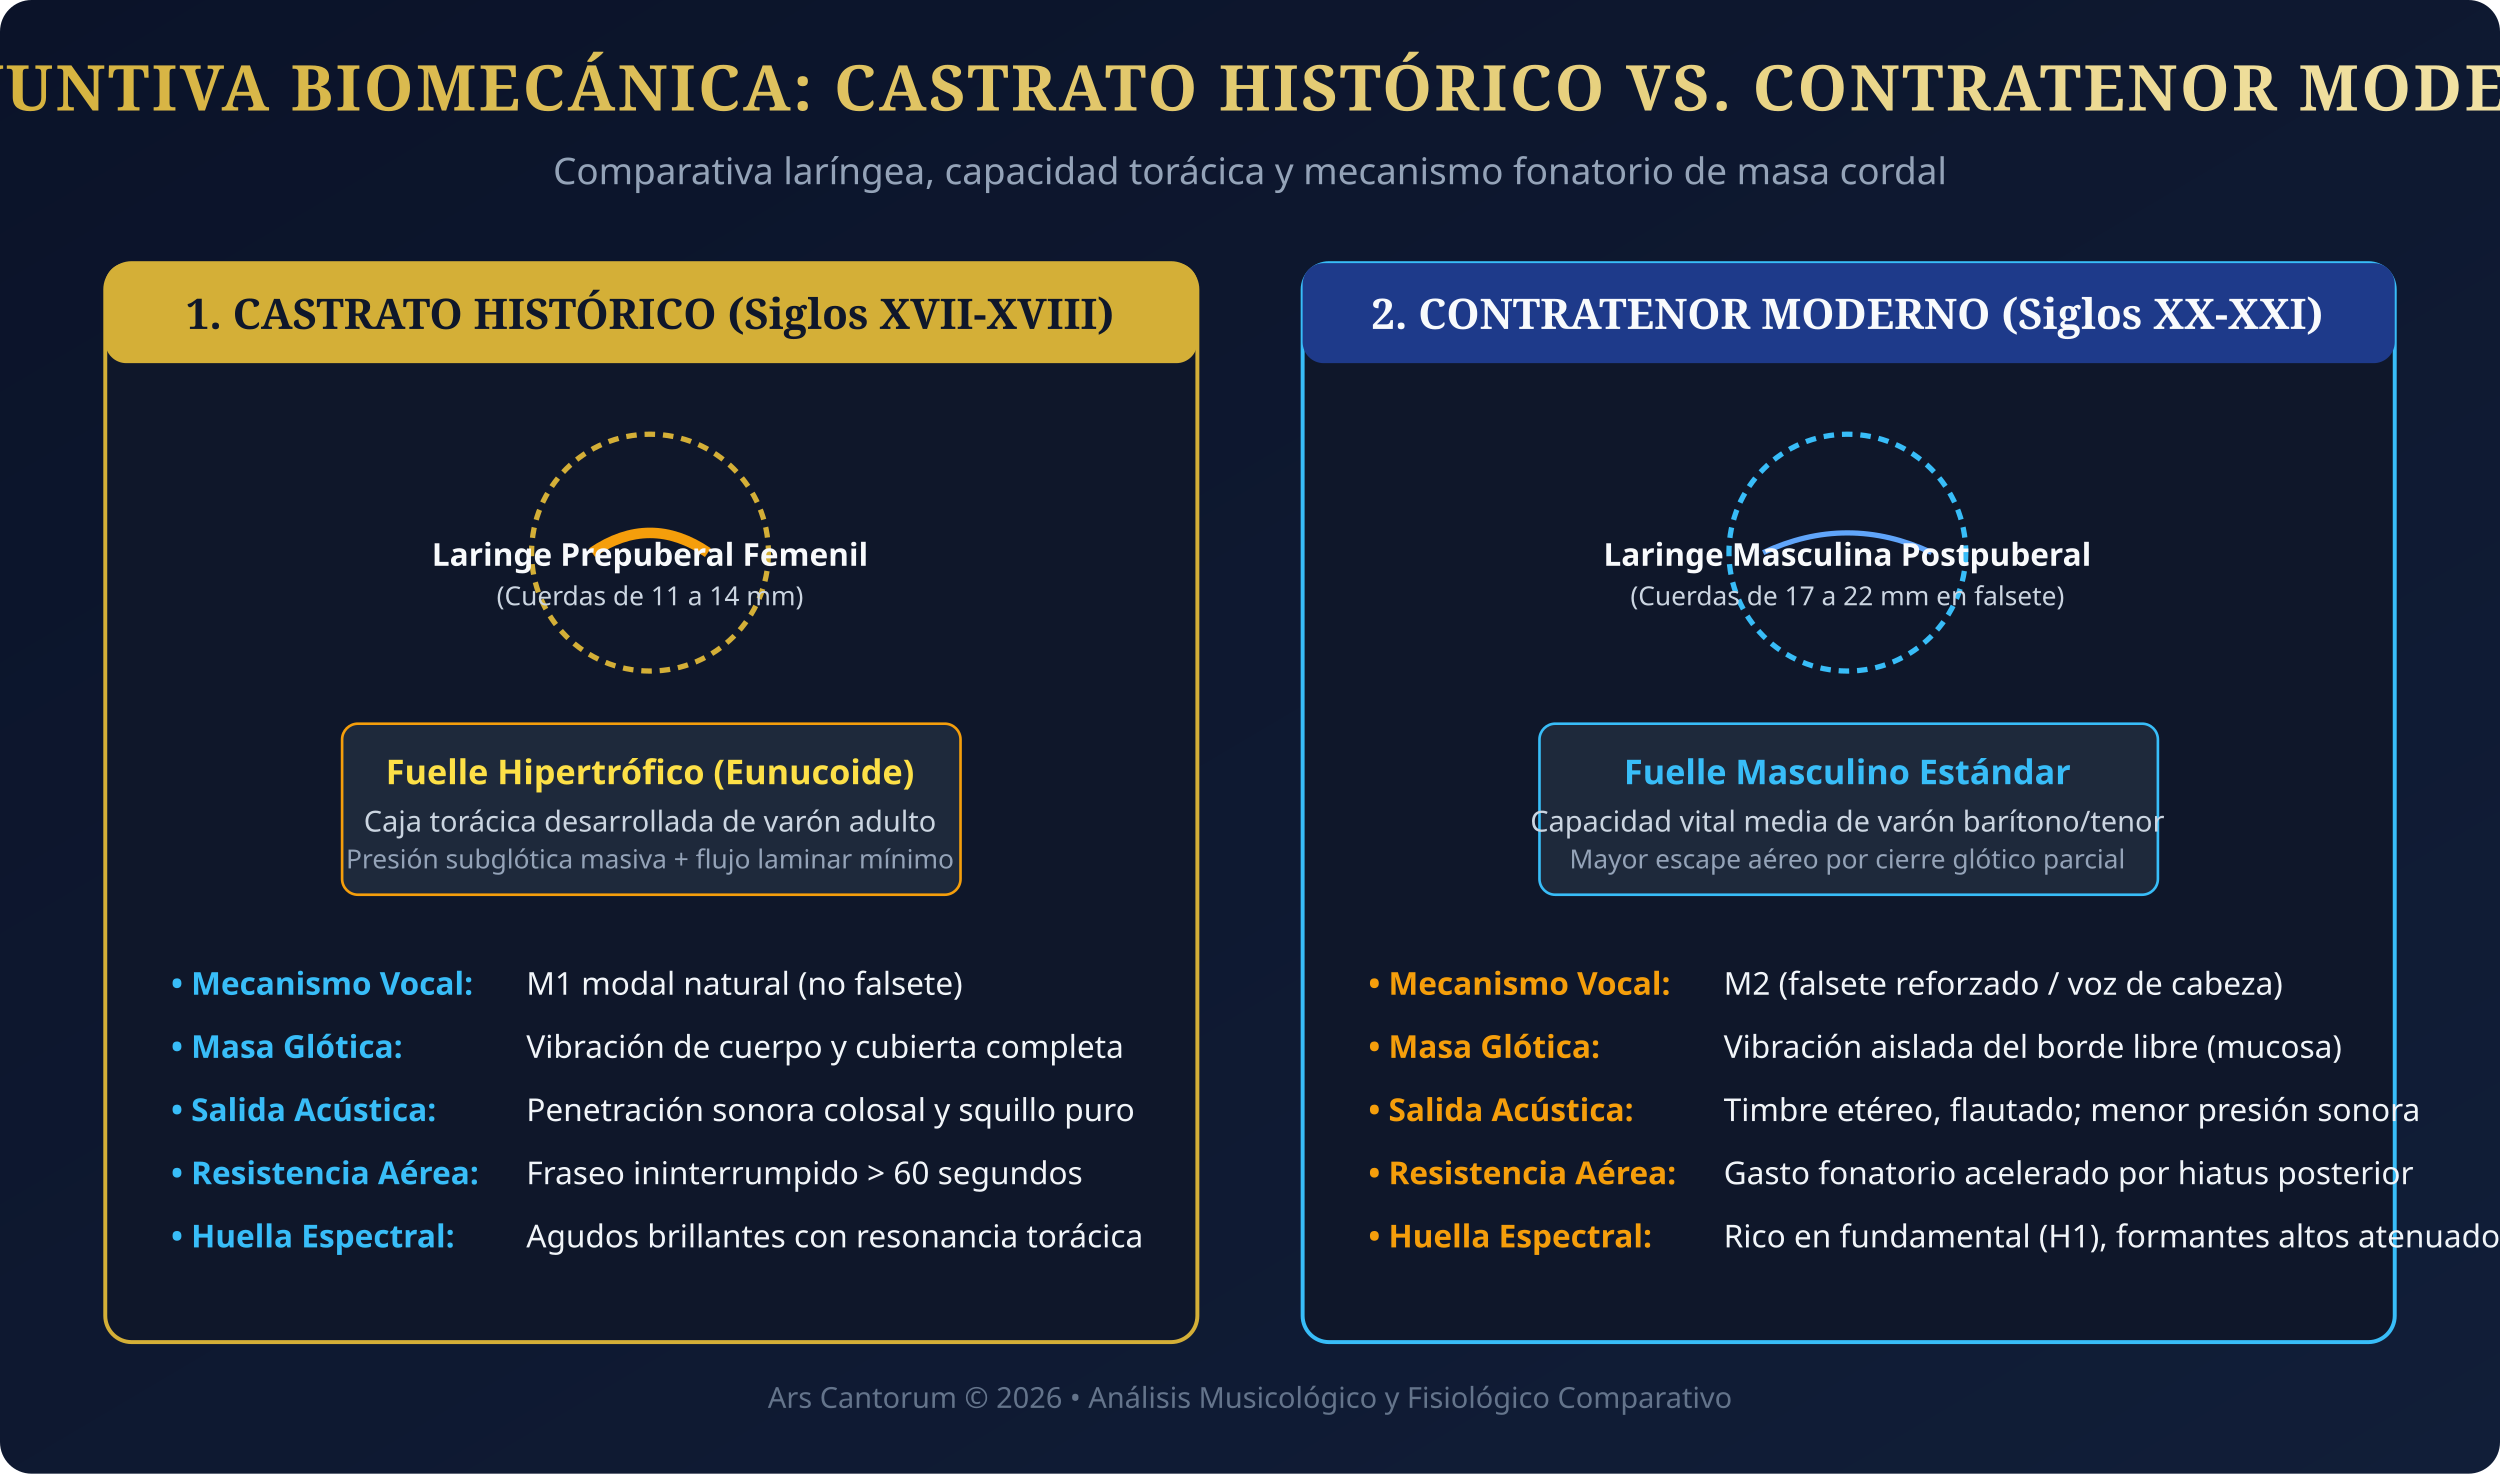
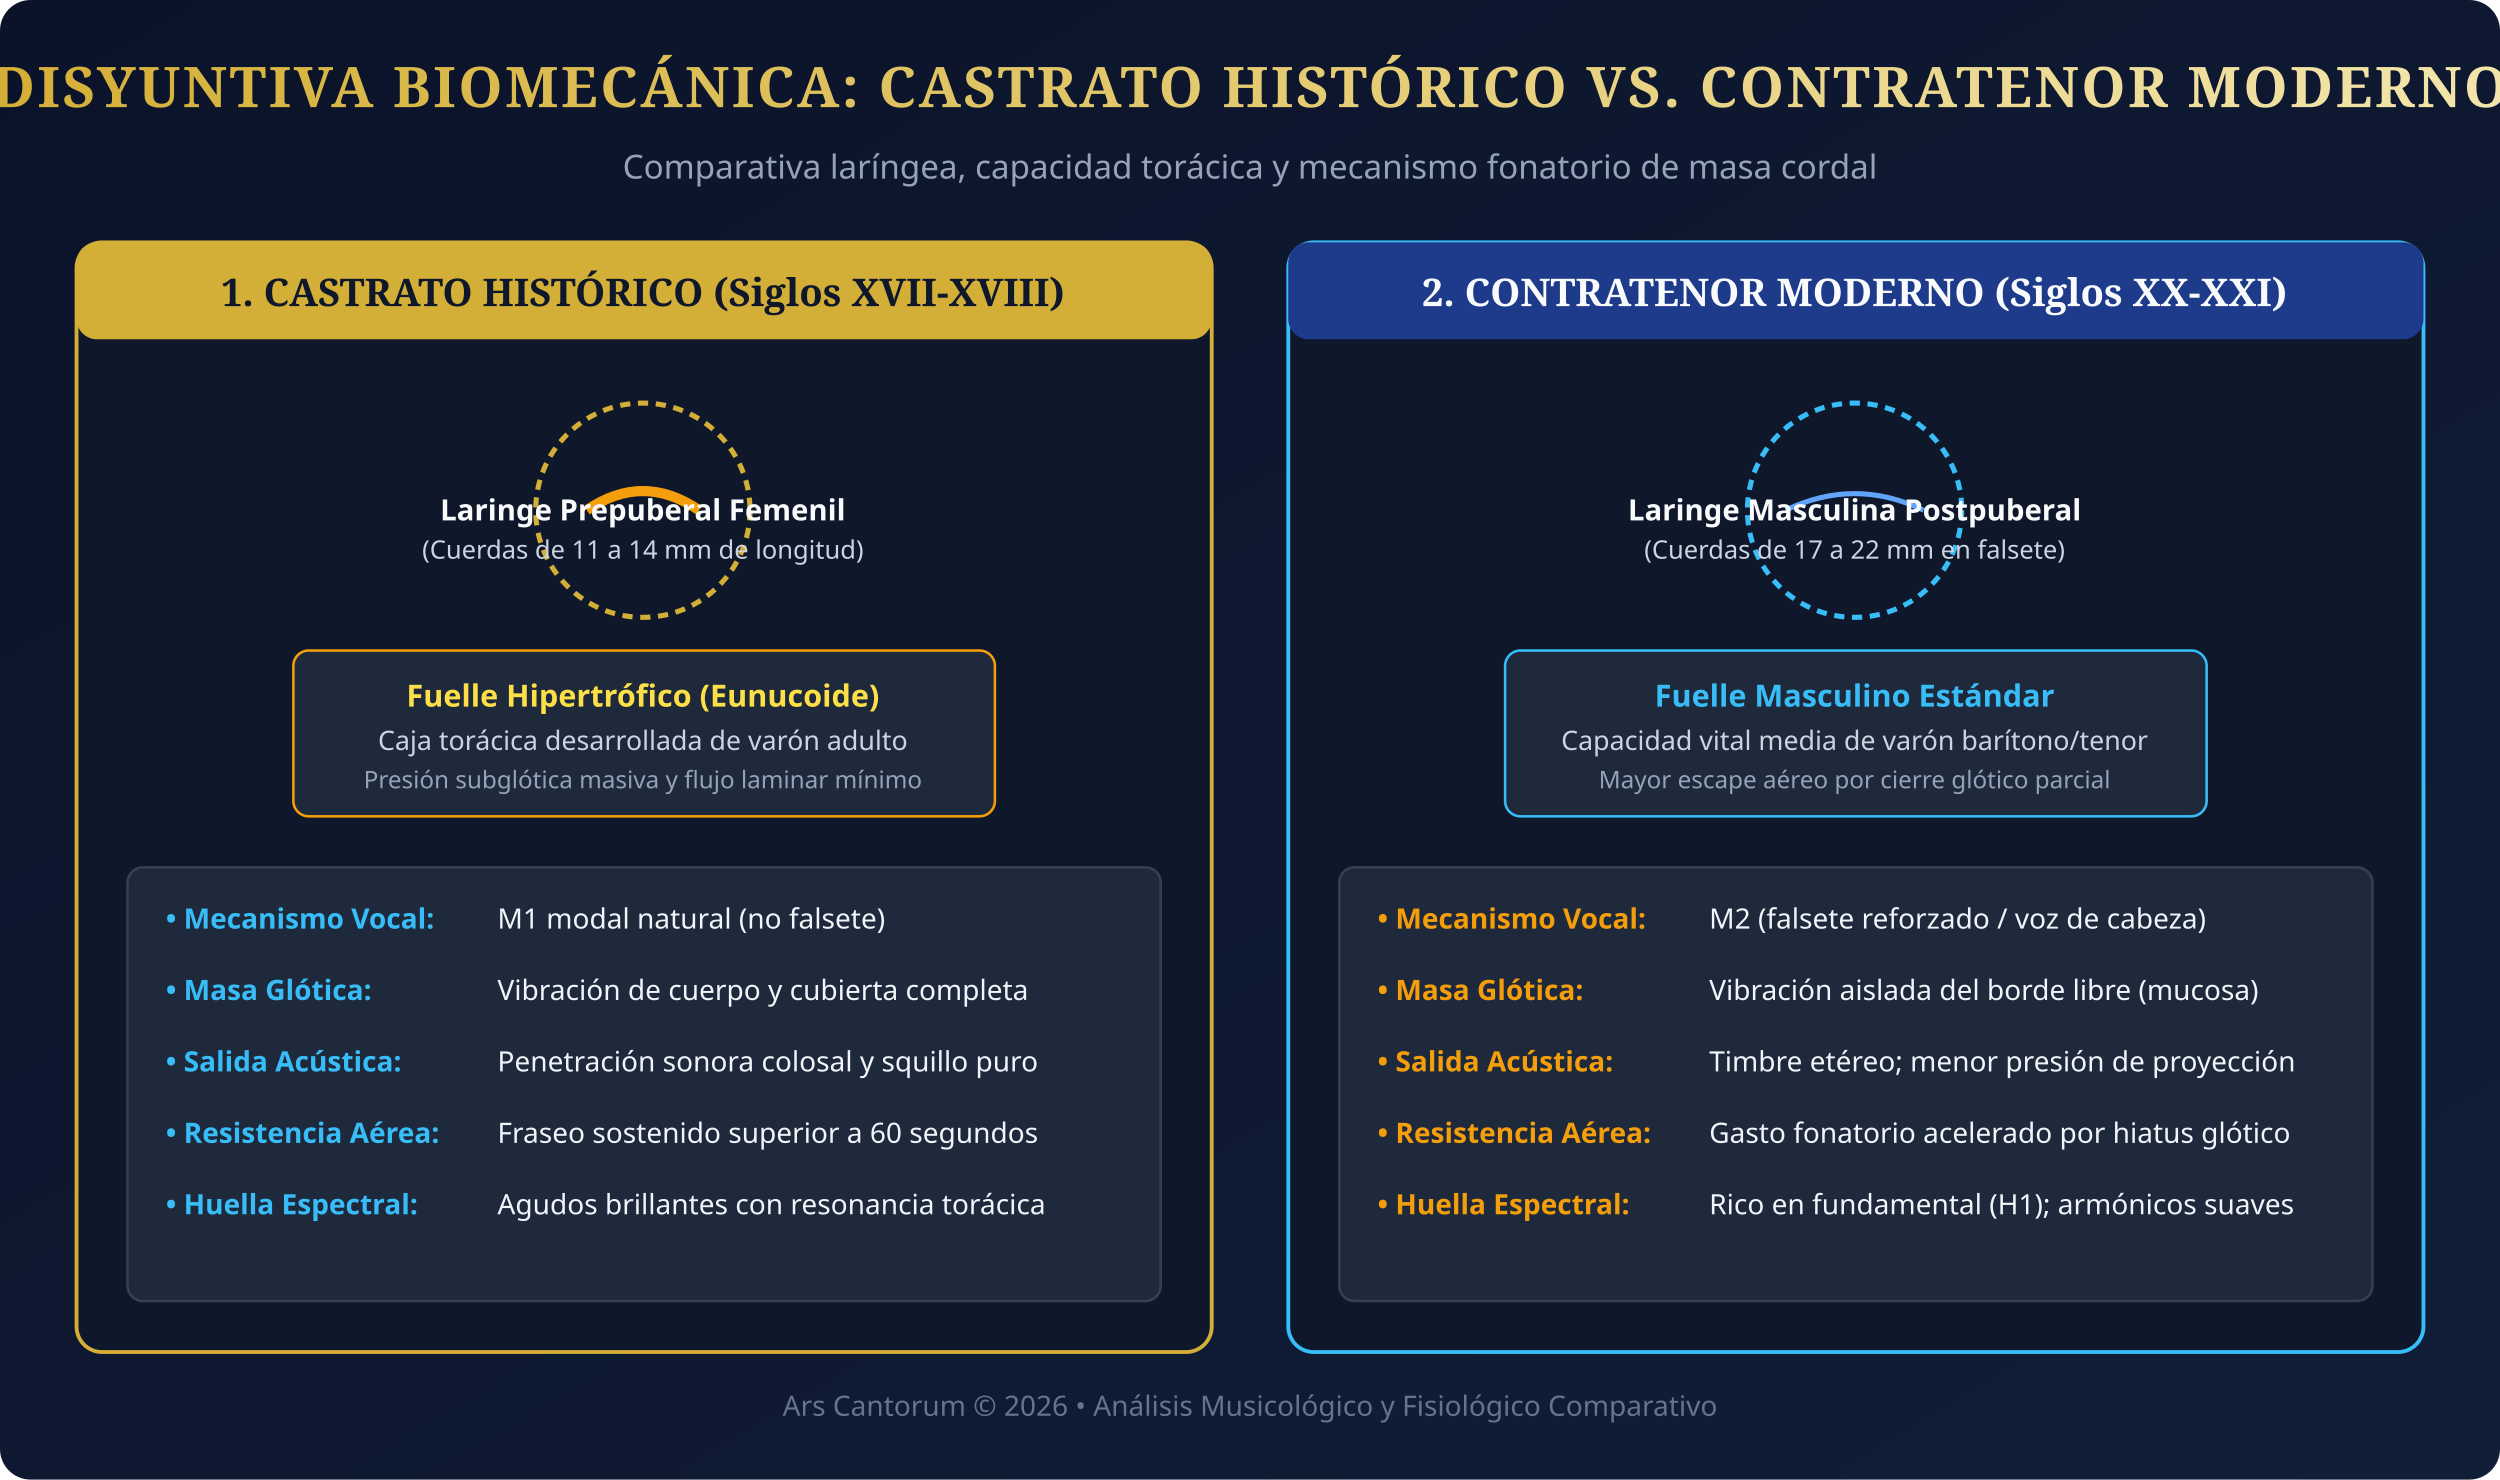
- <svg xmlns="http://www.w3.org/2000/svg" viewBox="0 0 950 560" width="100%" height="100%">
+ <svg xmlns="http://www.w3.org/2000/svg" viewBox="0 0 980 580" width="100%" height="100%">
  <defs>
    <linearGradient id="bgDark" x1="0%" y1="0%" x2="100%" y2="100%">
      <stop offset="0%" stop-color="#0b1329" />
      <stop offset="100%" stop-color="#111e38" />
    </linearGradient>
    <linearGradient id="goldGrad" x1="0%" y1="0%" x2="100%" y2="0%">
      <stop offset="0%" stop-color="#d4af37" />
      <stop offset="100%" stop-color="#f3e5ab" />
    </linearGradient>
-     <linearGradient id="blueGrad" x1="0%" y1="0%" x2="100%" y2="100%">
-       <stop offset="0%" stop-color="#1e3a8a" />
-       <stop offset="100%" stop-color="#3b82f6" />
-     </linearGradient>
  </defs>
-   <rect width="950" height="560" fill="url(#bgDark)" rx="12" />
-   <text x="475" y="42" text-anchor="middle" fill="url(#goldGrad)" font-family="Georgia, serif" font-size="24" font-weight="bold" letter-spacing="1">DISYUNTIVA BIOMECÁNICA: CASTRATO HISTÓRICO VS. CONTRATENOR MODERNO</text>
-   <text x="475" y="70" text-anchor="middle" fill="#94a3b8" font-family="system-ui, sans-serif" font-size="14">Comparativa laríngea, capacidad torácica y mecanismo fonatorio de masa cordal</text>
-   <g transform="translate(40, 100)">
-     <rect width="415" height="410" fill="#0f172a" stroke="#d4af37" stroke-width="1.5" rx="10" />
-     <rect width="415" height="38" fill="#d4af37" rx="8" />
-     <text x="207" y="25" text-anchor="middle" fill="#0f172a" font-family="Georgia, serif" font-size="16" font-weight="bold">1. CASTRATO HISTÓRICO (Siglos XVII-XVIII)</text>
-     <circle cx="207" cy="110" r="45" fill="none" stroke="#d4af37" stroke-width="2" stroke-dasharray="4,3" />
-     <path d="M 185,110 Q 207,95 229,110" stroke="#f59e0b" stroke-width="4" fill="none" />
-     <text x="207" y="115" text-anchor="middle" fill="#f8fafc" font-family="system-ui, sans-serif" font-size="12" font-weight="bold">Laringe Prepuberal Femenil</text>
-     <text x="207" y="130" text-anchor="middle" fill="#cbd5e1" font-family="system-ui, sans-serif" font-size="10">(Cuerdas de 11 a 14 mm)</text>
-     <rect x="90" y="175" width="235" height="65" fill="#1e293b" stroke="#f59e0b" stroke-width="1" rx="6" />
-     <text x="207" y="198" text-anchor="middle" fill="#fde047" font-family="system-ui, sans-serif" font-size="13" font-weight="bold">Fuelle Hipertrófico (Eunucoide)</text>
-     <text x="207" y="216" text-anchor="middle" fill="#cbd5e1" font-family="system-ui, sans-serif" font-size="11">Caja torácica desarrollada de varón adulto</text>
-     <text x="207" y="230" text-anchor="middle" fill="#94a3b8" font-family="system-ui, sans-serif" font-size="10">Presión subglótica masiva + flujo laminar mínimo</text>
-     <g transform="translate(25, 260)">
-       <text x="0" y="18" fill="#38bdf8" font-family="system-ui, sans-serif" font-size="12" font-weight="bold">• Mecanismo Vocal:</text>
-       <text x="135" y="18" fill="#f1f5f9" font-family="system-ui, sans-serif" font-size="12">M1 modal natural (no falsete)</text>
-       <text x="0" y="42" fill="#38bdf8" font-family="system-ui, sans-serif" font-size="12" font-weight="bold">• Masa Glótica:</text>
-       <text x="135" y="42" fill="#f1f5f9" font-family="system-ui, sans-serif" font-size="12">Vibración de cuerpo y cubierta completa</text>
-       <text x="0" y="66" fill="#38bdf8" font-family="system-ui, sans-serif" font-size="12" font-weight="bold">• Salida Acústica:</text>
-       <text x="135" y="66" fill="#f1f5f9" font-family="system-ui, sans-serif" font-size="12">Penetración sonora colosal y squillo puro</text>
-       <text x="0" y="90" fill="#38bdf8" font-family="system-ui, sans-serif" font-size="12" font-weight="bold">• Resistencia Aérea:</text>
-       <text x="135" y="90" fill="#f1f5f9" font-family="system-ui, sans-serif" font-size="12">Fraseo ininterrumpido &gt; 60 segundos</text>
-       <text x="0" y="114" fill="#38bdf8" font-family="system-ui, sans-serif" font-size="12" font-weight="bold">• Huella Espectral:</text>
-       <text x="135" y="114" fill="#f1f5f9" font-family="system-ui, sans-serif" font-size="12">Agudos brillantes con resonancia torácica</text>
+   <rect width="980" height="580" fill="url(#bgDark)" rx="12" />
+   <text x="490" y="42" text-anchor="middle" fill="url(#goldGrad)" font-family="Georgia, serif" font-size="22" font-weight="bold" letter-spacing="1">DISYUNTIVA BIOMECÁNICA: CASTRATO HISTÓRICO VS. CONTRATENOR MODERNO</text>
+   <text x="490" y="70" text-anchor="middle" fill="#94a3b8" font-family="system-ui, sans-serif" font-size="13">Comparativa laríngea, capacidad torácica y mecanismo fonatorio de masa cordal</text>
+   <g transform="translate(30, 95)">
+     <rect width="445" height="435" fill="#0f172a" stroke="#d4af37" stroke-width="1.5" rx="10" />
+     <rect width="445" height="38" fill="#d4af37" rx="8" />
+     <text x="222" y="25" text-anchor="middle" fill="#0f172a" font-family="Georgia, serif" font-size="15" font-weight="bold">1. CASTRATO HISTÓRICO (Siglos XVII-XVIII)</text>
+     <circle cx="222" cy="105" r="42" fill="none" stroke="#d4af37" stroke-width="2" stroke-dasharray="4,3" />
+     <path d="M 200,105 Q 222,90 244,105" stroke="#f59e0b" stroke-width="4" fill="none" />
+     <text x="222" y="109" text-anchor="middle" fill="#f8fafc" font-family="system-ui, sans-serif" font-size="11.5" font-weight="bold">Laringe Prepuberal Femenil</text>
+     <text x="222" y="124" text-anchor="middle" fill="#cbd5e1" font-family="system-ui, sans-serif" font-size="10">(Cuerdas de 11 a 14 mm de longitud)</text>
+     <rect x="85" y="160" width="275" height="65" fill="#1e293b" stroke="#f59e0b" stroke-width="1" rx="6" />
+     <text x="222" y="182" text-anchor="middle" fill="#fde047" font-family="system-ui, sans-serif" font-size="12" font-weight="bold">Fuelle Hipertrófico (Eunucoide)</text>
+     <text x="222" y="199" text-anchor="middle" fill="#cbd5e1" font-family="system-ui, sans-serif" font-size="10.5">Caja torácica desarrollada de varón adulto</text>
+     <text x="222" y="214" text-anchor="middle" fill="#94a3b8" font-family="system-ui, sans-serif" font-size="9.5">Presión subglótica masiva y flujo laminar mínimo</text>
+     <g transform="translate(20, 245)">
+       <rect width="405" height="170" fill="#1e293b" stroke="#334155" rx="6" />
+       <text x="15" y="24" fill="#38bdf8" font-family="system-ui, sans-serif" font-size="11" font-weight="bold">• Mecanismo Vocal:</text>
+       <text x="145" y="24" fill="#f1f5f9" font-family="system-ui, sans-serif" font-size="11">M1 modal natural (no falsete)</text>
+       <text x="15" y="52" fill="#38bdf8" font-family="system-ui, sans-serif" font-size="11" font-weight="bold">• Masa Glótica:</text>
+       <text x="145" y="52" fill="#f1f5f9" font-family="system-ui, sans-serif" font-size="11">Vibración de cuerpo y cubierta completa</text>
+       <text x="15" y="80" fill="#38bdf8" font-family="system-ui, sans-serif" font-size="11" font-weight="bold">• Salida Acústica:</text>
+       <text x="145" y="80" fill="#f1f5f9" font-family="system-ui, sans-serif" font-size="11">Penetración sonora colosal y squillo puro</text>
+       <text x="15" y="108" fill="#38bdf8" font-family="system-ui, sans-serif" font-size="11" font-weight="bold">• Resistencia Aérea:</text>
+       <text x="145" y="108" fill="#f1f5f9" font-family="system-ui, sans-serif" font-size="11">Fraseo sostenido superior a 60 segundos</text>
+       <text x="15" y="136" fill="#38bdf8" font-family="system-ui, sans-serif" font-size="11" font-weight="bold">• Huella Espectral:</text>
+       <text x="145" y="136" fill="#f1f5f9" font-family="system-ui, sans-serif" font-size="11">Agudos brillantes con resonancia torácica</text>
    </g>
  </g>
-   <g transform="translate(495, 100)">
-     <rect width="415" height="410" fill="#0f172a" stroke="#38bdf8" stroke-width="1.5" rx="10" />
-     <rect width="415" height="38" fill="#1e3a8a" rx="8" />
-     <text x="207" y="25" text-anchor="middle" fill="#f8fafc" font-family="Georgia, serif" font-size="16" font-weight="bold">2. CONTRATENOR MODERNO (Siglos XX-XXI)</text>
-     <circle cx="207" cy="110" r="45" fill="none" stroke="#38bdf8" stroke-width="2" stroke-dasharray="4,3" />
-     <path d="M 175,110 Q 207,95 239,110" stroke="#60a5fa" stroke-width="2" fill="none" />
-     <text x="207" y="115" text-anchor="middle" fill="#f8fafc" font-family="system-ui, sans-serif" font-size="12" font-weight="bold">Laringe Masculina Postpuberal</text>
-     <text x="207" y="130" text-anchor="middle" fill="#cbd5e1" font-family="system-ui, sans-serif" font-size="10">(Cuerdas de 17 a 22 mm en falsete)</text>
-     <rect x="90" y="175" width="235" height="65" fill="#1e293b" stroke="#38bdf8" stroke-width="1" rx="6" />
-     <text x="207" y="198" text-anchor="middle" fill="#38bdf8" font-family="system-ui, sans-serif" font-size="13" font-weight="bold">Fuelle Masculino Estándar</text>
-     <text x="207" y="216" text-anchor="middle" fill="#cbd5e1" font-family="system-ui, sans-serif" font-size="11">Capacidad vital media de varón barítono/tenor</text>
-     <text x="207" y="230" text-anchor="middle" fill="#94a3b8" font-family="system-ui, sans-serif" font-size="10">Mayor escape aéreo por cierre glótico parcial</text>
-     <g transform="translate(25, 260)">
-       <text x="0" y="18" fill="#f59e0b" font-family="system-ui, sans-serif" font-size="12" font-weight="bold">• Mecanismo Vocal:</text>
-       <text x="135" y="18" fill="#f1f5f9" font-family="system-ui, sans-serif" font-size="12">M2 (falsete reforzado / voz de cabeza)</text>
-       <text x="0" y="42" fill="#f59e0b" font-family="system-ui, sans-serif" font-size="12" font-weight="bold">• Masa Glótica:</text>
-       <text x="135" y="42" fill="#f1f5f9" font-family="system-ui, sans-serif" font-size="12">Vibración aislada del borde libre (mucosa)</text>
-       <text x="0" y="66" fill="#f59e0b" font-family="system-ui, sans-serif" font-size="12" font-weight="bold">• Salida Acústica:</text>
-       <text x="135" y="66" fill="#f1f5f9" font-family="system-ui, sans-serif" font-size="12">Timbre etéreo, flautado; menor presión sonora</text>
-       <text x="0" y="90" fill="#f59e0b" font-family="system-ui, sans-serif" font-size="12" font-weight="bold">• Resistencia Aérea:</text>
-       <text x="135" y="90" fill="#f1f5f9" font-family="system-ui, sans-serif" font-size="12">Gasto fonatorio acelerado por hiatus posterior</text>
-       <text x="0" y="114" fill="#f59e0b" font-family="system-ui, sans-serif" font-size="12" font-weight="bold">• Huella Espectral:</text>
-       <text x="135" y="114" fill="#f1f5f9" font-family="system-ui, sans-serif" font-size="12">Rico en fundamental (H1), formantes altos atenuados</text>
+   <g transform="translate(505, 95)">
+     <rect width="445" height="435" fill="#0f172a" stroke="#38bdf8" stroke-width="1.5" rx="10" />
+     <rect width="445" height="38" fill="#1e3a8a" rx="8" />
+     <text x="222" y="25" text-anchor="middle" fill="#f8fafc" font-family="Georgia, serif" font-size="15" font-weight="bold">2. CONTRATENOR MODERNO (Siglos XX-XXI)</text>
+     <circle cx="222" cy="105" r="42" fill="none" stroke="#38bdf8" stroke-width="2" stroke-dasharray="4,3" />
+     <path d="M 195,105 Q 222,92 249,105" stroke="#60a5fa" stroke-width="2" fill="none" />
+     <text x="222" y="109" text-anchor="middle" fill="#f8fafc" font-family="system-ui, sans-serif" font-size="11.5" font-weight="bold">Laringe Masculina Postpuberal</text>
+     <text x="222" y="124" text-anchor="middle" fill="#cbd5e1" font-family="system-ui, sans-serif" font-size="10">(Cuerdas de 17 a 22 mm en falsete)</text>
+     <rect x="85" y="160" width="275" height="65" fill="#1e293b" stroke="#38bdf8" stroke-width="1" rx="6" />
+     <text x="222" y="182" text-anchor="middle" fill="#38bdf8" font-family="system-ui, sans-serif" font-size="12" font-weight="bold">Fuelle Masculino Estándar</text>
+     <text x="222" y="199" text-anchor="middle" fill="#cbd5e1" font-family="system-ui, sans-serif" font-size="10.5">Capacidad vital media de varón barítono/tenor</text>
+     <text x="222" y="214" text-anchor="middle" fill="#94a3b8" font-family="system-ui, sans-serif" font-size="9.5">Mayor escape aéreo por cierre glótico parcial</text>
+     <g transform="translate(20, 245)">
+       <rect width="405" height="170" fill="#1e293b" stroke="#334155" rx="6" />
+       <text x="15" y="24" fill="#f59e0b" font-family="system-ui, sans-serif" font-size="11" font-weight="bold">• Mecanismo Vocal:</text>
+       <text x="145" y="24" fill="#f1f5f9" font-family="system-ui, sans-serif" font-size="11">M2 (falsete reforzado / voz de cabeza)</text>
+       <text x="15" y="52" fill="#f59e0b" font-family="system-ui, sans-serif" font-size="11" font-weight="bold">• Masa Glótica:</text>
+       <text x="145" y="52" fill="#f1f5f9" font-family="system-ui, sans-serif" font-size="11">Vibración aislada del borde libre (mucosa)</text>
+       <text x="15" y="80" fill="#f59e0b" font-family="system-ui, sans-serif" font-size="11" font-weight="bold">• Salida Acústica:</text>
+       <text x="145" y="80" fill="#f1f5f9" font-family="system-ui, sans-serif" font-size="11">Timbre etéreo; menor presión de proyección</text>
+       <text x="15" y="108" fill="#f59e0b" font-family="system-ui, sans-serif" font-size="11" font-weight="bold">• Resistencia Aérea:</text>
+       <text x="145" y="108" fill="#f1f5f9" font-family="system-ui, sans-serif" font-size="11">Gasto fonatorio acelerado por hiatus glótico</text>
+       <text x="15" y="136" fill="#f59e0b" font-family="system-ui, sans-serif" font-size="11" font-weight="bold">• Huella Espectral:</text>
+       <text x="145" y="136" fill="#f1f5f9" font-family="system-ui, sans-serif" font-size="11">Rico en fundamental (H1); armónicos suaves</text>
    </g>
  </g>
-   <text x="475" y="535" text-anchor="middle" fill="#64748b" font-family="system-ui, sans-serif" font-size="11">Ars Cantorum © 2026 • Análisis Musicológico y Fisiológico Comparativo</text>
+   <text x="490" y="555" text-anchor="middle" fill="#64748b" font-family="system-ui, sans-serif" font-size="11">Ars Cantorum © 2026 • Análisis Musicológico y Fisiológico Comparativo</text>
</svg>
